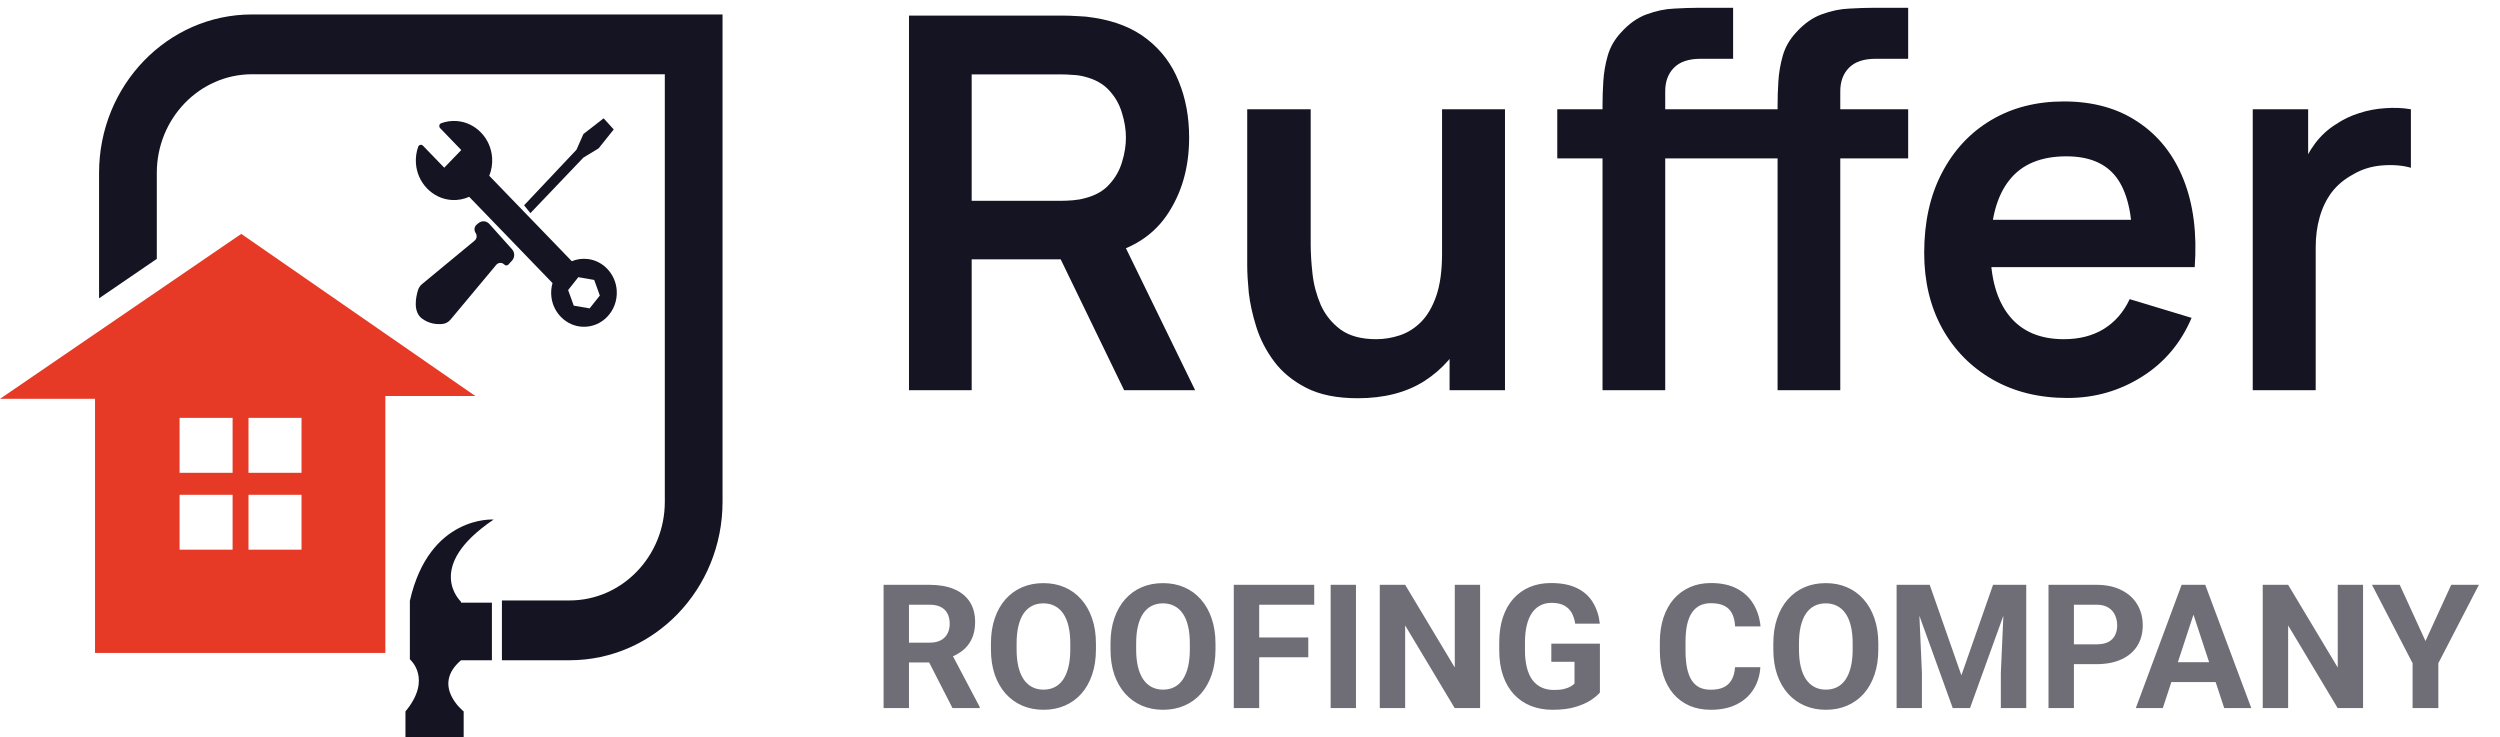
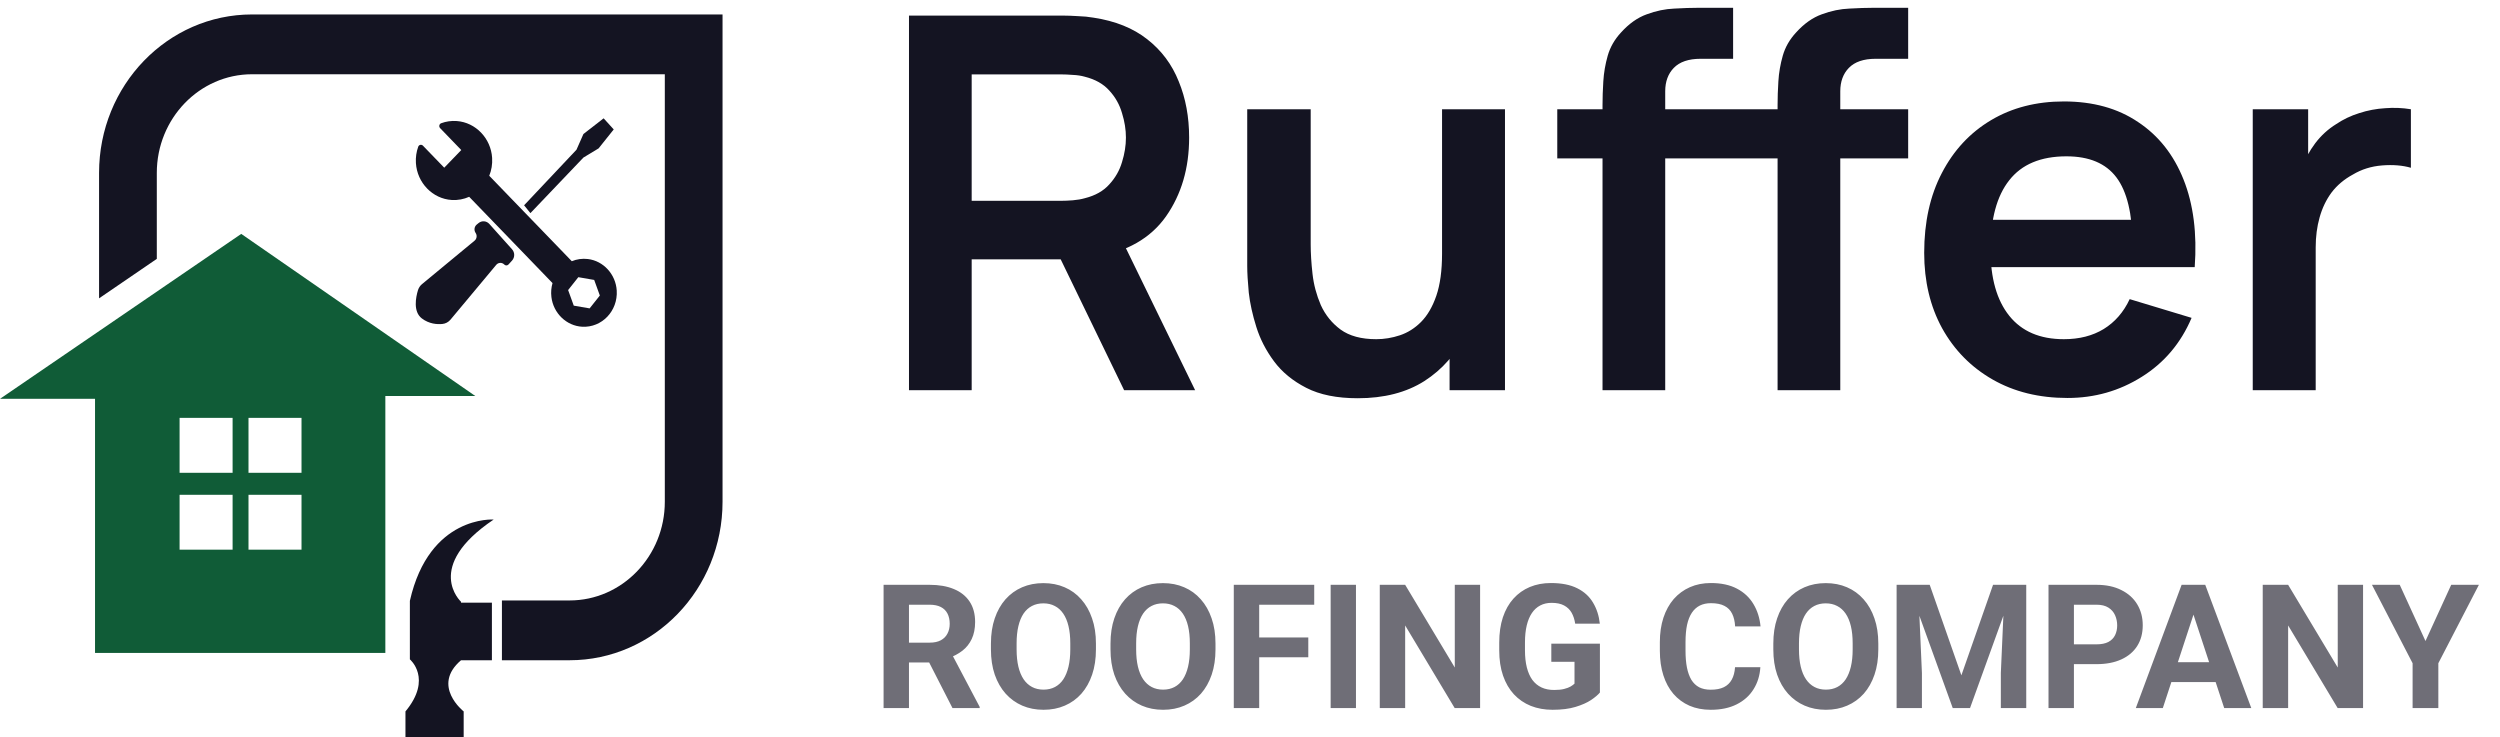
<svg xmlns="http://www.w3.org/2000/svg" width="173" height="51" viewBox="0 0 173 51" fill="none">
  <path d="M61.144 40.469H64.325C64.978 40.469 65.538 40.566 66.007 40.762C66.48 40.957 66.843 41.246 67.097 41.629C67.351 42.012 67.478 42.482 67.478 43.041C67.478 43.498 67.399 43.891 67.243 44.219C67.091 44.543 66.874 44.815 66.593 45.033C66.315 45.248 65.989 45.42 65.614 45.549L65.058 45.842H62.292L62.28 44.471H64.337C64.645 44.471 64.901 44.416 65.105 44.307C65.308 44.197 65.46 44.045 65.561 43.85C65.667 43.654 65.72 43.428 65.72 43.17C65.72 42.897 65.669 42.66 65.567 42.461C65.466 42.262 65.311 42.109 65.105 42.004C64.897 41.898 64.638 41.846 64.325 41.846H62.901V49H61.144V40.469ZM65.913 49L63.968 45.197L65.825 45.185L67.794 48.918V49H65.913ZM75.839 44.535V44.94C75.839 45.588 75.751 46.17 75.575 46.685C75.399 47.201 75.151 47.641 74.831 48.004C74.511 48.363 74.128 48.639 73.683 48.83C73.241 49.022 72.751 49.117 72.212 49.117C71.677 49.117 71.186 49.022 70.741 48.83C70.3 48.639 69.917 48.363 69.593 48.004C69.269 47.641 69.017 47.201 68.837 46.685C68.661 46.17 68.573 45.588 68.573 44.94V44.535C68.573 43.883 68.661 43.301 68.837 42.789C69.013 42.273 69.261 41.834 69.581 41.471C69.905 41.107 70.288 40.83 70.73 40.639C71.175 40.447 71.665 40.352 72.2 40.352C72.739 40.352 73.23 40.447 73.671 40.639C74.116 40.83 74.499 41.107 74.819 41.471C75.144 41.834 75.394 42.273 75.569 42.789C75.749 43.301 75.839 43.883 75.839 44.535ZM74.064 44.94V44.523C74.064 44.07 74.022 43.672 73.94 43.328C73.858 42.984 73.737 42.695 73.577 42.461C73.417 42.227 73.222 42.051 72.991 41.934C72.761 41.812 72.497 41.752 72.2 41.752C71.903 41.752 71.64 41.812 71.409 41.934C71.183 42.051 70.989 42.227 70.829 42.461C70.673 42.695 70.554 42.984 70.472 43.328C70.39 43.672 70.349 44.07 70.349 44.523V44.94C70.349 45.389 70.39 45.787 70.472 46.135C70.554 46.478 70.675 46.77 70.835 47.008C70.995 47.242 71.19 47.42 71.421 47.541C71.651 47.662 71.915 47.723 72.212 47.723C72.509 47.723 72.772 47.662 73.003 47.541C73.233 47.42 73.427 47.242 73.583 47.008C73.739 46.77 73.858 46.478 73.94 46.135C74.022 45.787 74.064 45.389 74.064 44.94ZM84.112 44.535V44.94C84.112 45.588 84.024 46.17 83.849 46.685C83.673 47.201 83.425 47.641 83.105 48.004C82.784 48.363 82.401 48.639 81.956 48.83C81.515 49.022 81.024 49.117 80.485 49.117C79.95 49.117 79.46 49.022 79.015 48.83C78.573 48.639 78.19 48.363 77.866 48.004C77.542 47.641 77.29 47.201 77.11 46.685C76.935 46.17 76.847 45.588 76.847 44.94V44.535C76.847 43.883 76.935 43.301 77.11 42.789C77.286 42.273 77.534 41.834 77.855 41.471C78.179 41.107 78.561 40.83 79.003 40.639C79.448 40.447 79.939 40.352 80.474 40.352C81.013 40.352 81.503 40.447 81.944 40.639C82.39 40.83 82.772 41.107 83.093 41.471C83.417 41.834 83.667 42.273 83.843 42.789C84.022 43.301 84.112 43.883 84.112 44.535ZM82.337 44.94V44.523C82.337 44.07 82.296 43.672 82.214 43.328C82.132 42.984 82.011 42.695 81.851 42.461C81.69 42.227 81.495 42.051 81.265 41.934C81.034 41.812 80.77 41.752 80.474 41.752C80.177 41.752 79.913 41.812 79.683 41.934C79.456 42.051 79.263 42.227 79.103 42.461C78.946 42.695 78.827 42.984 78.745 43.328C78.663 43.672 78.622 44.07 78.622 44.523V44.94C78.622 45.389 78.663 45.787 78.745 46.135C78.827 46.478 78.948 46.77 79.108 47.008C79.269 47.242 79.464 47.42 79.694 47.541C79.925 47.662 80.189 47.723 80.485 47.723C80.782 47.723 81.046 47.662 81.276 47.541C81.507 47.42 81.7 47.242 81.856 47.008C82.013 46.77 82.132 46.478 82.214 46.135C82.296 45.787 82.337 45.389 82.337 44.94ZM87.136 40.469V49H85.378V40.469H87.136ZM90.534 44.113V45.484H86.655V44.113H90.534ZM90.944 40.469V41.846H86.655V40.469H90.944ZM93.833 40.469V49H92.081V40.469H93.833ZM102.423 40.469V49H100.665L97.237 43.281V49H95.48V40.469H97.237L100.671 46.193V40.469H102.423ZM110.714 44.541V47.922C110.581 48.082 110.376 48.256 110.099 48.443C109.821 48.627 109.464 48.785 109.026 48.918C108.589 49.051 108.06 49.117 107.438 49.117C106.888 49.117 106.386 49.027 105.933 48.848C105.479 48.664 105.089 48.397 104.761 48.045C104.437 47.693 104.187 47.264 104.011 46.756C103.835 46.244 103.747 45.66 103.747 45.004V44.471C103.747 43.815 103.831 43.23 103.999 42.719C104.171 42.207 104.415 41.775 104.731 41.424C105.048 41.072 105.425 40.805 105.862 40.621C106.3 40.438 106.786 40.346 107.321 40.346C108.063 40.346 108.673 40.467 109.149 40.709C109.626 40.947 109.989 41.279 110.239 41.705C110.493 42.127 110.649 42.611 110.708 43.158H109.003C108.96 42.869 108.878 42.617 108.757 42.402C108.636 42.188 108.462 42.02 108.235 41.898C108.013 41.777 107.724 41.717 107.368 41.717C107.075 41.717 106.813 41.777 106.583 41.898C106.356 42.016 106.165 42.19 106.009 42.42C105.853 42.65 105.733 42.935 105.651 43.275C105.569 43.615 105.528 44.01 105.528 44.459V45.004C105.528 45.449 105.571 45.844 105.657 46.188C105.743 46.527 105.87 46.815 106.038 47.049C106.21 47.279 106.421 47.453 106.671 47.57C106.921 47.688 107.212 47.746 107.544 47.746C107.821 47.746 108.052 47.723 108.235 47.676C108.423 47.629 108.573 47.572 108.687 47.506C108.804 47.435 108.894 47.369 108.956 47.307V45.795H107.351V44.541H110.714ZM120.065 46.17H121.817C121.782 46.744 121.624 47.254 121.343 47.699C121.065 48.145 120.677 48.492 120.177 48.742C119.681 48.992 119.083 49.117 118.384 49.117C117.837 49.117 117.347 49.023 116.913 48.836C116.479 48.645 116.108 48.371 115.8 48.016C115.495 47.66 115.263 47.23 115.103 46.727C114.942 46.223 114.862 45.658 114.862 45.033V44.441C114.862 43.816 114.944 43.252 115.108 42.748C115.276 42.24 115.515 41.809 115.823 41.453C116.136 41.098 116.509 40.824 116.942 40.633C117.376 40.441 117.86 40.346 118.396 40.346C119.106 40.346 119.706 40.475 120.194 40.732C120.687 40.99 121.067 41.346 121.337 41.799C121.61 42.252 121.774 42.768 121.829 43.346H120.071C120.052 43.002 119.983 42.711 119.866 42.473C119.749 42.23 119.571 42.049 119.333 41.928C119.099 41.803 118.786 41.74 118.396 41.74C118.103 41.74 117.847 41.795 117.628 41.904C117.409 42.014 117.226 42.18 117.077 42.402C116.929 42.625 116.817 42.906 116.743 43.246C116.673 43.582 116.638 43.977 116.638 44.43V45.033C116.638 45.475 116.671 45.863 116.737 46.199C116.804 46.531 116.905 46.812 117.042 47.043C117.183 47.27 117.362 47.441 117.581 47.559C117.804 47.672 118.071 47.728 118.384 47.728C118.751 47.728 119.054 47.67 119.292 47.553C119.53 47.435 119.712 47.262 119.837 47.031C119.966 46.801 120.042 46.514 120.065 46.17ZM129.979 44.535V44.94C129.979 45.588 129.892 46.17 129.716 46.685C129.54 47.201 129.292 47.641 128.972 48.004C128.651 48.363 128.269 48.639 127.823 48.83C127.382 49.022 126.892 49.117 126.353 49.117C125.817 49.117 125.327 49.022 124.882 48.83C124.44 48.639 124.058 48.363 123.733 48.004C123.409 47.641 123.157 47.201 122.978 46.685C122.802 46.17 122.714 45.588 122.714 44.94V44.535C122.714 43.883 122.802 43.301 122.978 42.789C123.153 42.273 123.401 41.834 123.722 41.471C124.046 41.107 124.429 40.83 124.87 40.639C125.315 40.447 125.806 40.352 126.341 40.352C126.88 40.352 127.37 40.447 127.812 40.639C128.257 40.83 128.64 41.107 128.96 41.471C129.284 41.834 129.534 42.273 129.71 42.789C129.89 43.301 129.979 43.883 129.979 44.535ZM128.204 44.94V44.523C128.204 44.07 128.163 43.672 128.081 43.328C127.999 42.984 127.878 42.695 127.718 42.461C127.558 42.227 127.362 42.051 127.132 41.934C126.901 41.812 126.638 41.752 126.341 41.752C126.044 41.752 125.78 41.812 125.55 41.934C125.323 42.051 125.13 42.227 124.97 42.461C124.813 42.695 124.694 42.984 124.612 43.328C124.53 43.672 124.489 44.07 124.489 44.523V44.94C124.489 45.389 124.53 45.787 124.612 46.135C124.694 46.478 124.815 46.77 124.976 47.008C125.136 47.242 125.331 47.42 125.562 47.541C125.792 47.662 126.056 47.723 126.353 47.723C126.649 47.723 126.913 47.662 127.144 47.541C127.374 47.42 127.567 47.242 127.724 47.008C127.88 46.77 127.999 46.478 128.081 46.135C128.163 45.787 128.204 45.389 128.204 44.94ZM132.048 40.469H133.536L135.728 46.732L137.919 40.469H139.407L136.325 49H135.13L132.048 40.469ZM131.245 40.469H132.728L132.997 46.574V49H131.245V40.469ZM138.728 40.469H140.216V49H138.458V46.574L138.728 40.469ZM145.079 45.959H142.905V44.588H145.079C145.415 44.588 145.688 44.533 145.899 44.424C146.11 44.31 146.265 44.154 146.362 43.955C146.46 43.756 146.509 43.531 146.509 43.281C146.509 43.027 146.46 42.791 146.362 42.572C146.265 42.353 146.11 42.178 145.899 42.045C145.688 41.912 145.415 41.846 145.079 41.846H143.515V49H141.757V40.469H145.079C145.747 40.469 146.319 40.59 146.796 40.832C147.276 41.07 147.644 41.4 147.897 41.822C148.151 42.244 148.278 42.727 148.278 43.27C148.278 43.82 148.151 44.297 147.897 44.699C147.644 45.102 147.276 45.412 146.796 45.631C146.319 45.85 145.747 45.959 145.079 45.959ZM151.987 41.928L149.667 49H147.798L150.968 40.469H152.157L151.987 41.928ZM153.915 49L151.589 41.928L151.401 40.469H152.603L155.79 49H153.915ZM153.81 45.824V47.201H149.304V45.824H153.81ZM163.524 40.469V49H161.767L158.339 43.281V49H156.581V40.469H158.339L161.772 46.193V40.469H163.524ZM166.062 40.469L167.843 44.359L169.624 40.469H171.54L168.733 45.895V49H166.952V45.895L164.14 40.469H166.062Z" fill="#6F6E77" />
  <path d="M62.902 27V1.08H73.612C73.864 1.08 74.188 1.092 74.584 1.116C74.98 1.128 75.346 1.164 75.682 1.224C77.182 1.452 78.418 1.95 79.39 2.718C80.374 3.486 81.1 4.458 81.568 5.634C82.048 6.798 82.288 8.094 82.288 9.522C82.288 11.634 81.754 13.452 80.686 14.976C79.618 16.488 77.98 17.424 75.772 17.784L73.918 17.946H67.24V27H62.902ZM77.788 27L72.676 16.452L77.086 15.48L82.702 27H77.788ZM67.24 13.896H73.432C73.672 13.896 73.942 13.884 74.242 13.86C74.542 13.836 74.818 13.788 75.07 13.716C75.79 13.536 76.354 13.218 76.762 12.762C77.182 12.306 77.476 11.79 77.644 11.214C77.824 10.638 77.914 10.074 77.914 9.522C77.914 8.97 77.824 8.406 77.644 7.83C77.476 7.242 77.182 6.72 76.762 6.264C76.354 5.808 75.79 5.49 75.07 5.31C74.818 5.238 74.542 5.196 74.242 5.184C73.942 5.16 73.672 5.148 73.432 5.148H67.24V13.896ZM93.957 27.558C92.517 27.558 91.329 27.318 90.394 26.838C89.457 26.358 88.713 25.746 88.162 25.002C87.609 24.258 87.201 23.466 86.938 22.626C86.674 21.786 86.499 20.994 86.415 20.25C86.344 19.494 86.308 18.882 86.308 18.414V7.56H90.7V16.92C90.7 17.52 90.742 18.198 90.826 18.954C90.909 19.698 91.102 20.418 91.401 21.114C91.713 21.798 92.169 22.362 92.769 22.806C93.382 23.25 94.204 23.472 95.236 23.472C95.787 23.472 96.334 23.382 96.874 23.202C97.413 23.022 97.9 22.716 98.332 22.284C98.775 21.84 99.129 21.234 99.394 20.466C99.657 19.698 99.79 18.726 99.79 17.55L102.363 18.648C102.363 20.304 102.039 21.804 101.391 23.148C100.755 24.492 99.814 25.566 98.566 26.37C97.317 27.162 95.781 27.558 93.957 27.558ZM100.311 27V20.97H99.79V7.56H104.145V27H100.311ZM110.895 27V7.254C110.895 6.762 110.913 6.222 110.949 5.634C110.985 5.034 111.087 4.44 111.255 3.852C111.423 3.264 111.729 2.73 112.173 2.25C112.725 1.638 113.319 1.218 113.955 0.99C114.603 0.75 115.239 0.618 115.863 0.594C116.487 0.558 117.033 0.54 117.501 0.54H119.931V4.068H117.681C116.853 4.068 116.235 4.278 115.827 4.698C115.431 5.106 115.233 5.646 115.233 6.318V27H110.895ZM107.763 10.962V7.56H119.931V10.962H107.763ZM123.009 27V7.254C123.009 6.762 123.027 6.222 123.063 5.634C123.099 5.034 123.201 4.44 123.369 3.852C123.537 3.264 123.843 2.73 124.287 2.25C124.839 1.638 125.433 1.218 126.069 0.99C126.717 0.75 127.353 0.618 127.977 0.594C128.601 0.558 129.147 0.54 129.615 0.54H132.045V4.068H129.795C128.967 4.068 128.349 4.278 127.941 4.698C127.545 5.106 127.347 5.646 127.347 6.318V27H123.009ZM119.877 10.962V7.56H132.045V10.962H119.877ZM143.072 27.54C141.104 27.54 139.376 27.114 137.888 26.262C136.4 25.41 135.236 24.228 134.396 22.716C133.568 21.204 133.154 19.464 133.154 17.496C133.154 15.372 133.562 13.53 134.378 11.97C135.194 10.398 136.328 9.18 137.78 8.316C139.232 7.452 140.912 7.02 142.82 7.02C144.836 7.02 146.546 7.494 147.95 8.442C149.366 9.378 150.416 10.704 151.1 12.42C151.784 14.136 152.042 16.158 151.874 18.486H147.572V16.902C147.56 14.79 147.188 13.248 146.456 12.276C145.724 11.304 144.572 10.818 143 10.818C141.224 10.818 139.904 11.37 139.04 12.474C138.176 13.566 137.744 15.168 137.744 17.28C137.744 19.248 138.176 20.772 139.04 21.852C139.904 22.932 141.164 23.472 142.82 23.472C143.888 23.472 144.806 23.238 145.574 22.77C146.354 22.29 146.954 21.6 147.374 20.7L151.658 21.996C150.914 23.748 149.762 25.11 148.202 26.082C146.654 27.054 144.944 27.54 143.072 27.54ZM136.376 18.486V15.21H149.75V18.486H136.376ZM155.89 27V7.56H159.724V12.294L159.256 11.682C159.496 11.034 159.814 10.446 160.21 9.918C160.618 9.378 161.104 8.934 161.668 8.586C162.148 8.262 162.676 8.01 163.252 7.83C163.84 7.638 164.44 7.524 165.052 7.488C165.664 7.44 166.258 7.464 166.834 7.56V11.61C166.258 11.442 165.592 11.388 164.836 11.448C164.092 11.508 163.42 11.718 162.82 12.078C162.22 12.402 161.728 12.816 161.344 13.32C160.972 13.824 160.696 14.4 160.516 15.048C160.336 15.684 160.246 16.374 160.246 17.118V27H155.89Z" fill="#141422" />
  <path d="M40.68 17.924C40.284 17.877 39.907 17.936 39.569 18.076L33.856 12.163C34.009 11.786 34.083 11.366 34.055 10.925C33.971 9.57 32.915 8.47 31.607 8.376C31.227 8.348 30.862 8.404 30.528 8.528C30.391 8.579 30.355 8.763 30.458 8.869L31.92 10.383L30.741 11.605L29.269 10.082C29.167 9.976 28.991 10.012 28.941 10.153C28.815 10.502 28.756 10.884 28.781 11.284C28.865 12.653 29.941 13.761 31.264 13.839C31.693 13.864 32.101 13.783 32.467 13.619L38.234 19.589C38.148 19.889 38.117 20.214 38.157 20.552C38.29 21.674 39.198 22.55 40.288 22.61C41.648 22.685 42.764 21.52 42.678 20.108C42.61 18.983 41.761 18.054 40.68 17.924ZM40.802 21.34L39.704 21.151L39.314 20.072L40.02 19.181L41.118 19.371L41.509 20.45L40.802 21.34Z" fill="#141422" />
  <path d="M41.771 8.188L40.373 9.274L39.893 10.36L36.267 14.206L36.704 14.749L40.373 10.903L41.422 10.269L42.47 8.957L41.771 8.188Z" fill="#141422" />
  <path d="M32.912 16.118C33.03 16.289 32.998 16.526 32.839 16.656L29.202 19.662C29.07 19.772 28.973 19.92 28.922 20.087C28.777 20.568 28.574 21.563 29.19 22.034C29.698 22.421 30.254 22.453 30.61 22.419C30.828 22.399 31.03 22.292 31.174 22.12L34.339 18.328C34.484 18.154 34.74 18.145 34.897 18.307C34.977 18.39 35.108 18.388 35.187 18.302L35.433 18.033C35.632 17.814 35.633 17.474 35.436 17.253L33.861 15.496C33.665 15.278 33.342 15.252 33.116 15.437L32.991 15.539C32.82 15.679 32.785 15.934 32.912 16.118Z" fill="#141422" />
  <path d="M17.442 1C11.595 1 6.855 5.909 6.855 11.965V20.645L10.851 17.913V11.965C10.851 8.201 13.807 5.138 17.442 5.138H46.005V34.724C46.005 38.489 43.048 41.551 39.414 41.551H34.733V45.689H39.414C45.26 45.689 50 40.78 50 34.724V1H17.442Z" fill="#141422" />
-   <path d="M16.694 16.185L0 27.599H6.576V45.185H26.666V27.404H32.892L16.694 16.185ZM16.096 34.433V38.039H15.541H12.427V34.433V34.239H15.541H16.096V34.433ZM16.096 32.525V32.719H15.541H12.427V32.525V28.918H15.541H16.096V32.525ZM20.865 34.433V38.039H17.75H17.196V34.433V34.239H17.75H20.865V34.433ZM20.865 32.525V32.719H17.75H17.196V32.525V28.918H17.75H20.865V32.525Z" fill="#E63A27" />
+   <path d="M16.694 16.185L0 27.599H6.576V45.185H26.666V27.404H32.892L16.694 16.185ZM16.096 34.433V38.039H15.541H12.427V34.433V34.239H15.541H16.096V34.433ZM16.096 32.525V32.719H15.541H12.427V32.525V28.918H15.541H16.096V32.525ZM20.865 34.433V38.039H17.75H17.196V34.433V34.239H17.75H20.865V34.433ZM20.865 32.525V32.719H17.75H17.196V32.525V28.918H17.75H20.865V32.525Z" fill="#105C37" />
  <path d="M28.058 49.23C29.95 46.953 28.363 45.626 28.363 45.626V41.579C29.706 35.636 34.162 35.952 34.162 35.952C29.278 39.24 31.903 41.642 31.903 41.642V41.706H34.04V45.689H31.903C29.828 47.459 32.086 49.23 32.086 49.23V51H28.058V49.23Z" fill="#141422" />
</svg>
